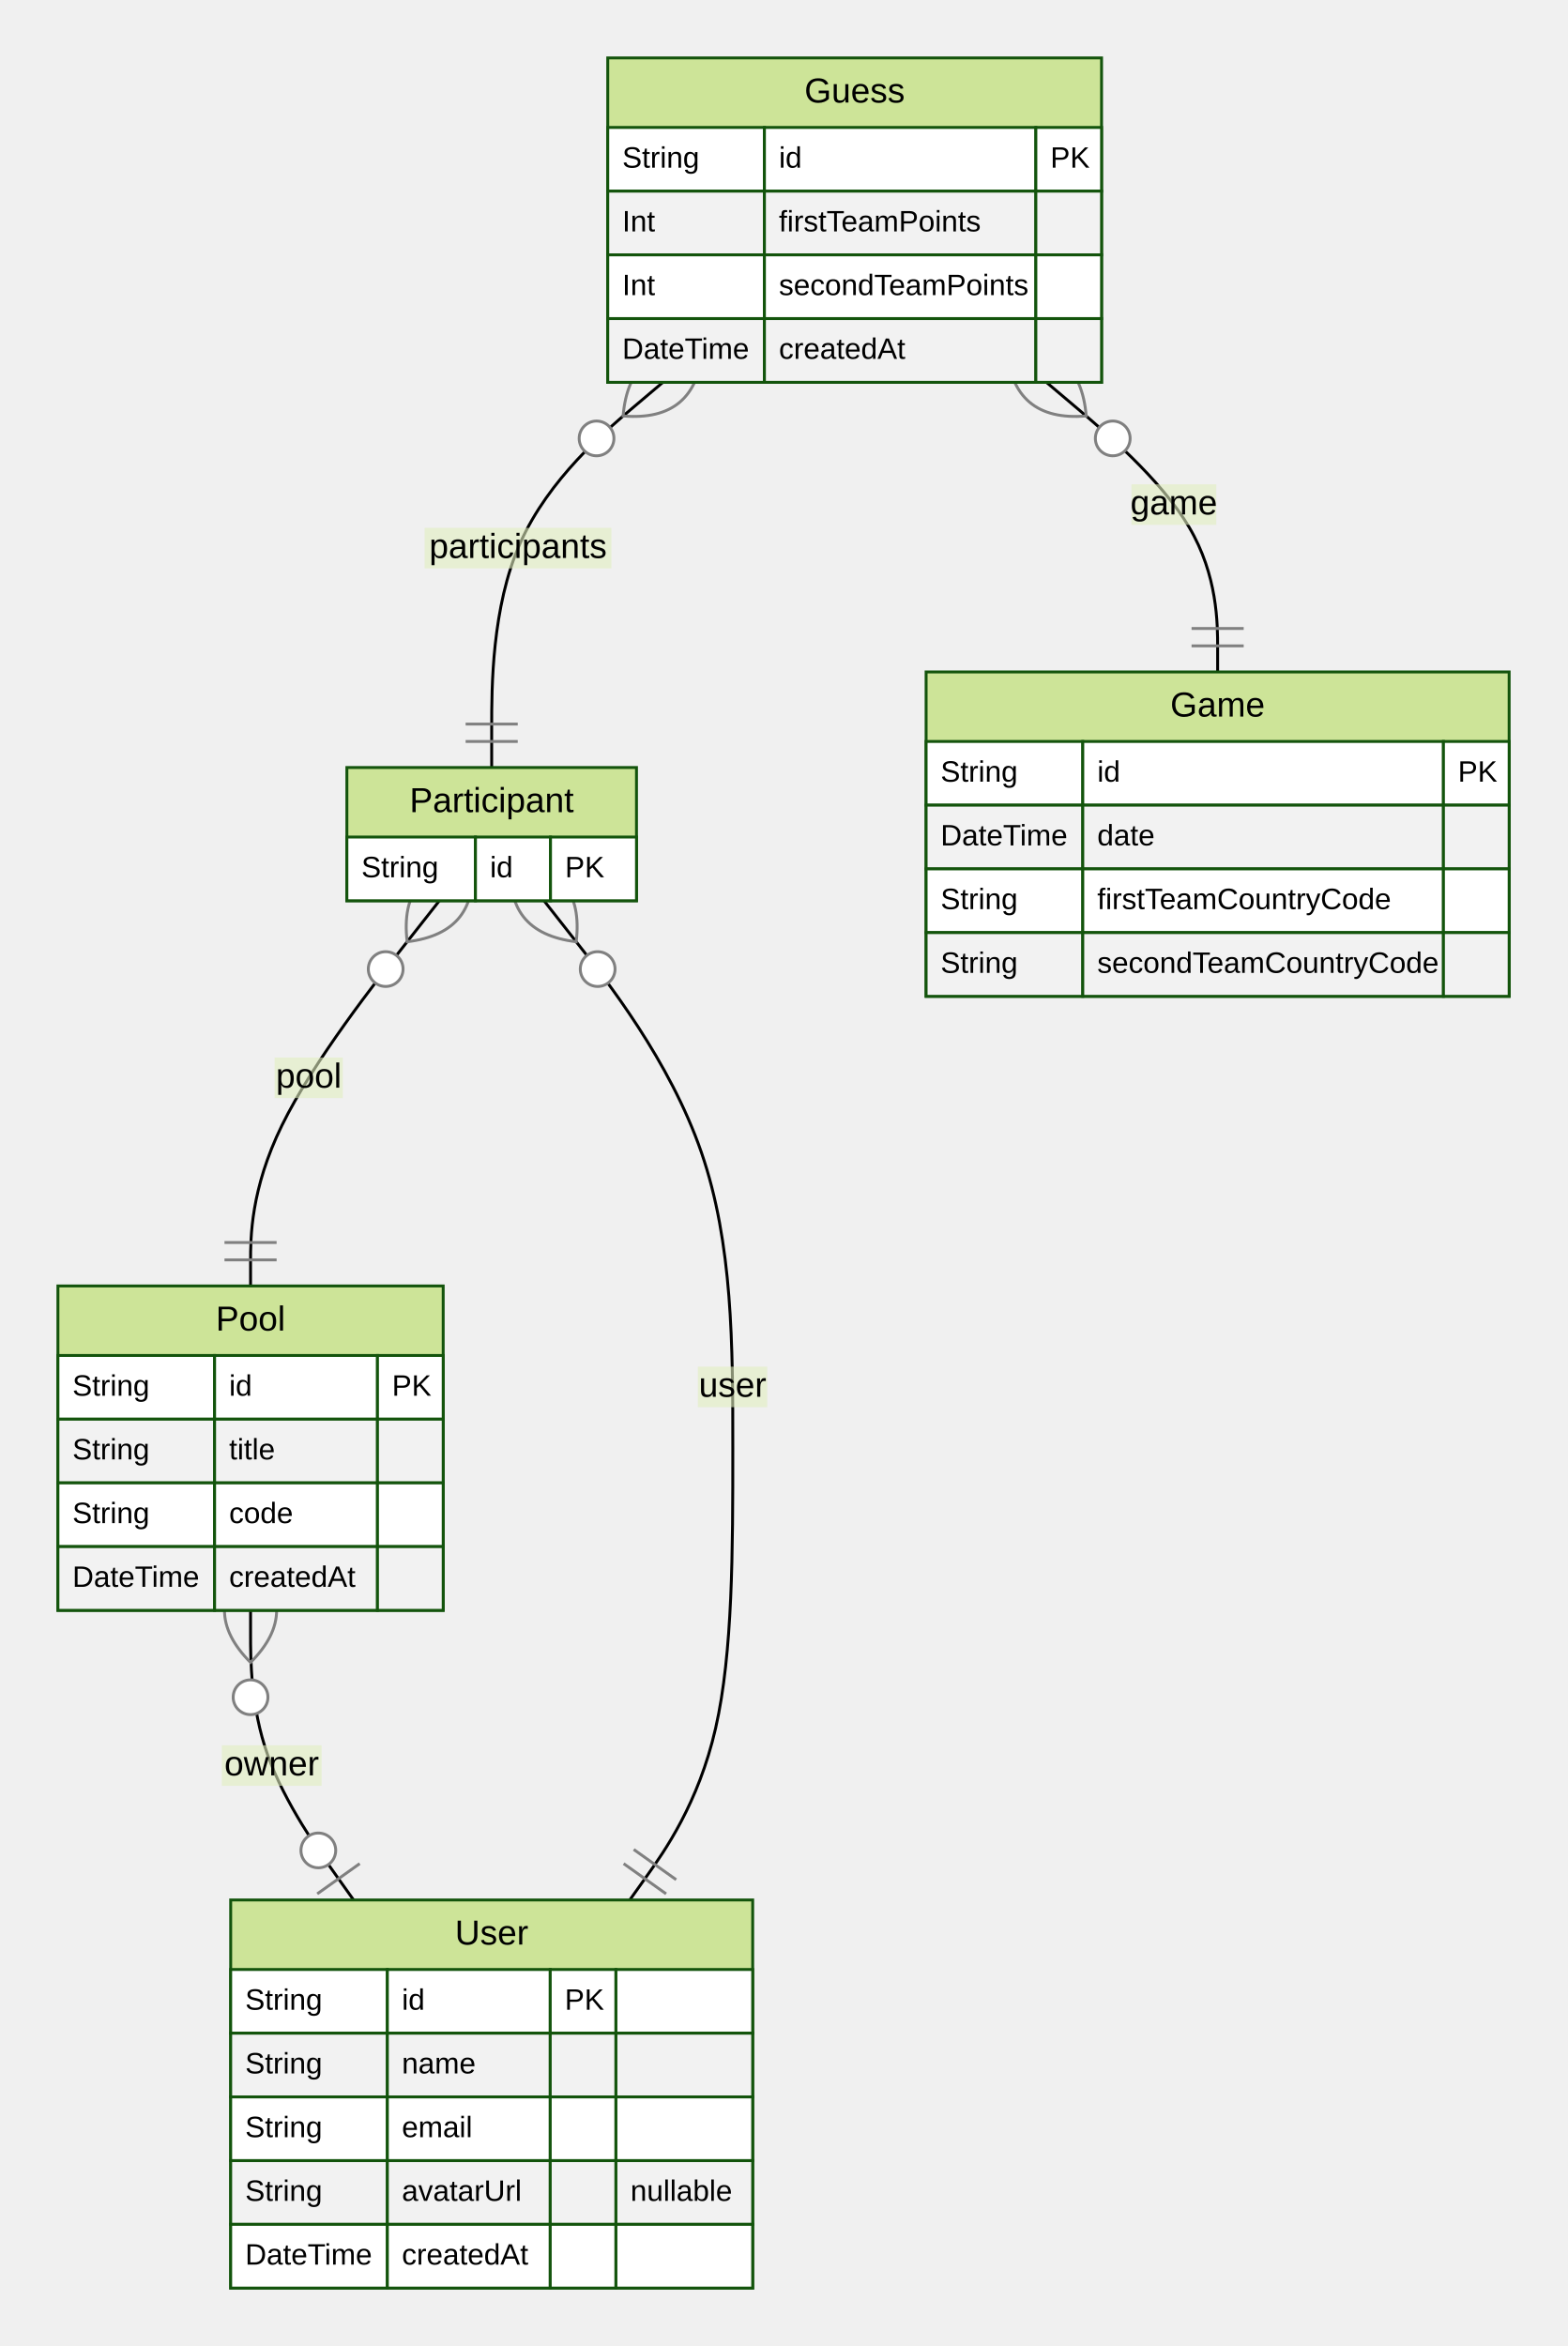
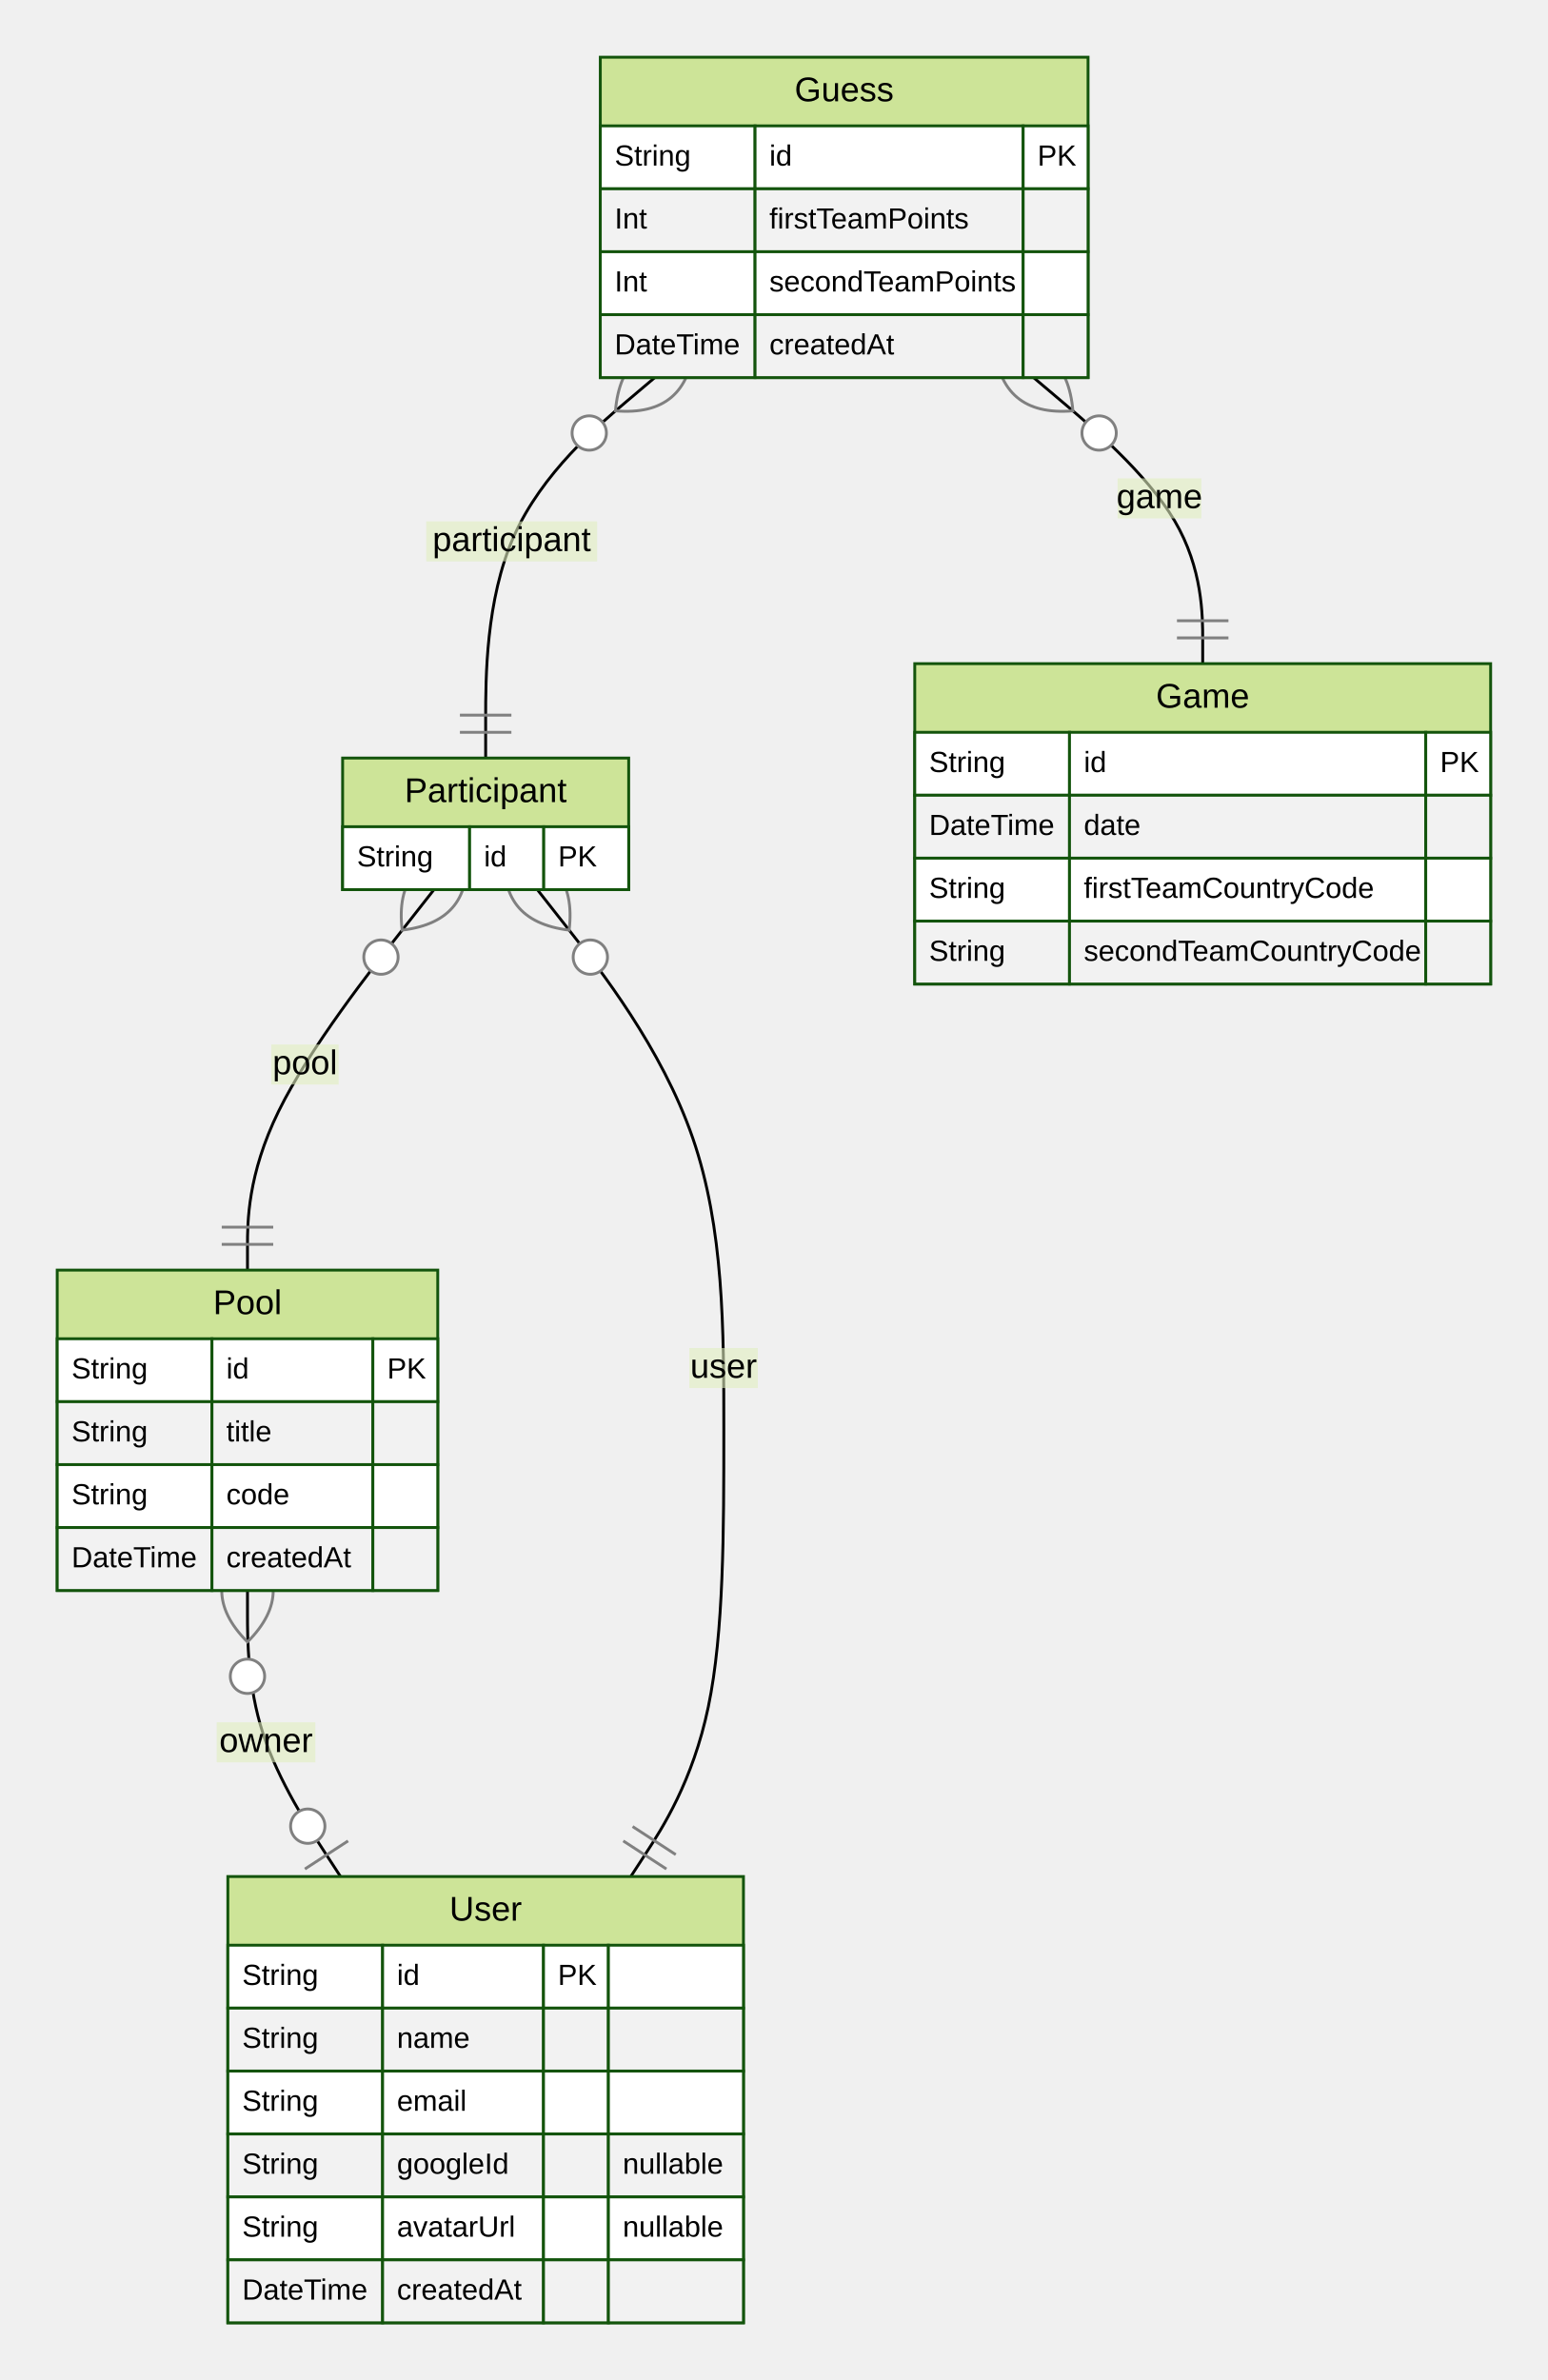
- <svg xmlns="http://www.w3.org/2000/svg" aria-labelledby="chart-title-mermaid-0 chart-desc-mermaid-0" role="img" viewBox="0 0 541.082 810" style="max-width: 541.082px; background-color: white;" width="100%" id="mermaid-0">
+ <svg xmlns="http://www.w3.org/2000/svg" aria-labelledby="chart-title-mermaid-0 chart-desc-mermaid-0" role="img" viewBox="0 0 541.082 832" style="max-width: 541.082px; background-color: white;" width="100%" id="mermaid-0">
  <style>#mermaid-0 {font-family:"trebuchet ms",verdana,arial,sans-serif;font-size:16px;fill:#000000;}#mermaid-0 .error-icon{fill:#552222;}#mermaid-0 .error-text{fill:#552222;stroke:#552222;}#mermaid-0 .edge-thickness-normal{stroke-width:2px;}#mermaid-0 .edge-thickness-thick{stroke-width:3.5px;}#mermaid-0 .edge-pattern-solid{stroke-dasharray:0;}#mermaid-0 .edge-pattern-dashed{stroke-dasharray:3;}#mermaid-0 .edge-pattern-dotted{stroke-dasharray:2;}#mermaid-0 .marker{fill:#000000;stroke:#000000;}#mermaid-0 .marker.cross{stroke:#000000;}#mermaid-0 svg{font-family:"trebuchet ms",verdana,arial,sans-serif;font-size:16px;}#mermaid-0 .entityBox{fill:#cde498;stroke:#13540c;}#mermaid-0 .attributeBoxOdd{fill:#ffffff;stroke:#13540c;}#mermaid-0 .attributeBoxEven{fill:#f2f2f2;stroke:#13540c;}#mermaid-0 .relationshipLabelBox{fill:hsl(78.158, 58.462%, 84.51%);opacity:0.7;background-color:hsl(78.158, 58.462%, 84.51%);}#mermaid-0 .relationshipLabelBox rect{opacity:0.5;}#mermaid-0 .relationshipLine{stroke:#000000;}#mermaid-0 :root{--mermaid-font-family:"trebuchet ms",verdana,arial,sans-serif;}</style>
  <g />
  <defs>
    <marker orient="auto" markerHeight="18" markerWidth="18" refY="9" refX="0" id="ONLY_ONE_START">
      <path d="M9,0 L9,18 M15,0 L15,18" fill="none" stroke="gray" />
    </marker>
  </defs>
  <defs>
    <marker orient="auto" markerHeight="18" markerWidth="18" refY="9" refX="18" id="ONLY_ONE_END">
      <path d="M3,0 L3,18 M9,0 L9,18" fill="none" stroke="gray" />
    </marker>
  </defs>
  <defs>
    <marker orient="auto" markerHeight="18" markerWidth="30" refY="9" refX="0" id="ZERO_OR_ONE_START">
      <circle r="6" cy="9" cx="21" fill="white" stroke="gray" />
      <path d="M9,0 L9,18" fill="none" stroke="gray" />
    </marker>
  </defs>
  <defs>
    <marker orient="auto" markerHeight="18" markerWidth="30" refY="9" refX="30" id="ZERO_OR_ONE_END">
      <circle r="6" cy="9" cx="9" fill="white" stroke="gray" />
      <path d="M21,0 L21,18" fill="none" stroke="gray" />
    </marker>
  </defs>
  <defs>
    <marker orient="auto" markerHeight="36" markerWidth="45" refY="18" refX="18" id="ONE_OR_MORE_START">
      <path d="M0,18 Q 18,0 36,18 Q 18,36 0,18 M42,9 L42,27" fill="none" stroke="gray" />
    </marker>
  </defs>
  <defs>
    <marker orient="auto" markerHeight="36" markerWidth="45" refY="18" refX="27" id="ONE_OR_MORE_END">
      <path d="M3,9 L3,27 M9,18 Q27,0 45,18 Q27,36 9,18" fill="none" stroke="gray" />
    </marker>
  </defs>
  <defs>
    <marker orient="auto" markerHeight="36" markerWidth="57" refY="18" refX="18" id="ZERO_OR_MORE_START">
      <circle r="6" cy="18" cx="48" fill="white" stroke="gray" />
      <path d="M0,18 Q18,0 36,18 Q18,36 0,18" fill="none" stroke="gray" />
    </marker>
  </defs>
  <defs>
    <marker orient="auto" markerHeight="36" markerWidth="57" refY="18" refX="39" id="ZERO_OR_MORE_END">
      <circle r="6" cy="18" cx="9" fill="white" stroke="gray" />
      <path d="M21,18 Q39,0 57,18 Q39,36 21,18" fill="none" stroke="gray" />
    </marker>
  </defs>
-   <path marker-start="url(#ZERO_OR_MORE_START)" marker-end="url(#ZERO_OR_ONE_END)" fill="none" stroke="gray" d="M86.513,556L86.513,564.333C86.513,572.667,86.513,589.333,92.443,606C98.373,622.667,110.233,639.333,116.163,647.667L122.093,656" class="er relationshipLine" />
-   <path marker-start="url(#ZERO_OR_MORE_START)" marker-end="url(#ONLY_ONE_END)" fill="none" stroke="gray" d="M187.835,311L198.7,324.833C209.565,338.667,231.296,366.333,242.161,397.833C253.026,429.333,253.026,464.667,253.026,500C253.026,535.333,253.026,570.667,247.096,596.667C241.167,622.667,229.307,639.333,223.377,647.667L217.447,656" class="er relationshipLine" />
+   <path marker-start="url(#ZERO_OR_MORE_START)" marker-end="url(#ZERO_OR_ONE_END)" fill="none" stroke="gray" d="M86.513,556L86.513,564.333C86.513,572.667,86.513,589.333,91.934,606C97.354,622.667,108.195,639.333,113.615,647.667L119.035,656" class="er relationshipLine" />
+   <path marker-start="url(#ZERO_OR_MORE_START)" marker-end="url(#ONLY_ONE_END)" fill="none" stroke="gray" d="M187.835,311L198.7,324.833C209.565,338.667,231.296,366.333,242.161,397.833C253.026,429.333,253.026,464.667,253.026,500C253.026,535.333,253.026,570.667,247.606,596.667C242.186,622.667,231.345,639.333,225.925,647.667L220.504,656" class="er relationshipLine" />
  <path marker-start="url(#ZERO_OR_MORE_START)" marker-end="url(#ONLY_ONE_END)" fill="none" stroke="gray" d="M151.705,311L140.839,324.833C129.974,338.667,108.244,366.333,97.378,388.5C86.513,410.667,86.513,427.333,86.513,435.667L86.513,444" class="er relationshipLine" />
  <path marker-start="url(#ZERO_OR_MORE_START)" marker-end="url(#ONLY_ONE_END)" fill="none" stroke="gray" d="M228.887,132L219.034,140.333C209.181,148.667,189.476,165.333,179.623,187.5C169.77,209.667,169.77,237.333,169.77,251.167L169.77,265" class="er relationshipLine" />
  <path marker-start="url(#ZERO_OR_MORE_START)" marker-end="url(#ONLY_ONE_END)" fill="none" stroke="gray" d="M361.309,132L371.162,140.333C381.015,148.667,400.72,165.333,410.573,182C420.426,198.667,420.426,215.333,420.426,223.667L420.426,232" class="er relationshipLine" />
  <g transform="translate(20,444 )" id="Pool">
    <rect height="112" width="133.026" y="0" x="0" stroke="gray" fill-opacity="100%" fill="honeydew" class="er entityBox" />
    <text transform="translate(66.51321,12)" style="font-family: &quot;trebuchet ms&quot;, verdana, arial, sans-serif;; font-size: 12px" text-anchor="middle" dominant-baseline="middle" y="0" x="0" id="entity-Pool" class="er entityLabel">Pool</text>
    <rect height="22" width="54.096" y="24" x="0" stroke="gray" fill-opacity="100%" fill="honeydew" class="er attributeBoxOdd" />
    <text transform="translate(5,35)" style="font-family: &quot;trebuchet ms&quot;, verdana, arial, sans-serif;; font-size: 10.2px" text-anchor="left" dominant-baseline="middle" y="0" x="0" id="entity-Pool-attr-1-type" class="er entityLabel">String</text>
    <rect height="22" width="56.243" y="24" x="54.096" stroke="gray" fill-opacity="100%" fill="honeydew" class="er attributeBoxOdd" />
    <text transform="translate(59.09555,35)" style="font-family: &quot;trebuchet ms&quot;, verdana, arial, sans-serif;; font-size: 10.2px" text-anchor="left" dominant-baseline="middle" y="0" x="0" id="entity-Pool-attr-1-name" class="er entityLabel">id</text>
    <rect height="22" width="22.688" y="24" x="110.339" stroke="gray" fill-opacity="100%" fill="honeydew" class="er attributeBoxOdd" />
    <text transform="translate(115.3387,35)" style="font-family: &quot;trebuchet ms&quot;, verdana, arial, sans-serif;; font-size: 10.2px" text-anchor="left" dominant-baseline="middle" y="0" x="0" id="entity-Pool-attr-1-key" class="er entityLabel">PK</text>
    <rect height="22" width="54.096" y="46" x="0" stroke="gray" fill-opacity="100%" fill="honeydew" class="er attributeBoxEven" />
    <text transform="translate(5,57)" style="font-family: &quot;trebuchet ms&quot;, verdana, arial, sans-serif;; font-size: 10.2px" text-anchor="left" dominant-baseline="middle" y="0" x="0" id="entity-Pool-attr-2-type" class="er entityLabel">String</text>
    <rect height="22" width="56.243" y="46" x="54.096" stroke="gray" fill-opacity="100%" fill="honeydew" class="er attributeBoxEven" />
    <text transform="translate(59.09555,57)" style="font-family: &quot;trebuchet ms&quot;, verdana, arial, sans-serif;; font-size: 10.2px" text-anchor="left" dominant-baseline="middle" y="0" x="0" id="entity-Pool-attr-2-name" class="er entityLabel">title</text>
    <rect height="22" width="22.688" y="46" x="110.339" stroke="gray" fill-opacity="100%" fill="honeydew" class="er attributeBoxEven" />
    <text transform="translate(115.3387,57)" style="font-family: &quot;trebuchet ms&quot;, verdana, arial, sans-serif;; font-size: 10.2px" text-anchor="left" dominant-baseline="middle" y="0" x="0" id="entity-Pool-attr-2-key" class="er entityLabel" />
    <rect height="22" width="54.096" y="68" x="0" stroke="gray" fill-opacity="100%" fill="honeydew" class="er attributeBoxOdd" />
    <text transform="translate(5,79)" style="font-family: &quot;trebuchet ms&quot;, verdana, arial, sans-serif;; font-size: 10.2px" text-anchor="left" dominant-baseline="middle" y="0" x="0" id="entity-Pool-attr-3-type" class="er entityLabel">String</text>
    <rect height="22" width="56.243" y="68" x="54.096" stroke="gray" fill-opacity="100%" fill="honeydew" class="er attributeBoxOdd" />
    <text transform="translate(59.09555,79)" style="font-family: &quot;trebuchet ms&quot;, verdana, arial, sans-serif;; font-size: 10.2px" text-anchor="left" dominant-baseline="middle" y="0" x="0" id="entity-Pool-attr-3-name" class="er entityLabel">code</text>
    <rect height="22" width="22.688" y="68" x="110.339" stroke="gray" fill-opacity="100%" fill="honeydew" class="er attributeBoxOdd" />
    <text transform="translate(115.3387,79)" style="font-family: &quot;trebuchet ms&quot;, verdana, arial, sans-serif;; font-size: 10.2px" text-anchor="left" dominant-baseline="middle" y="0" x="0" id="entity-Pool-attr-3-key" class="er entityLabel" />
    <rect height="22" width="54.096" y="90" x="0" stroke="gray" fill-opacity="100%" fill="honeydew" class="er attributeBoxEven" />
    <text transform="translate(5,101)" style="font-family: &quot;trebuchet ms&quot;, verdana, arial, sans-serif;; font-size: 10.2px" text-anchor="left" dominant-baseline="middle" y="0" x="0" id="entity-Pool-attr-4-type" class="er entityLabel">DateTime</text>
    <rect height="22" width="56.243" y="90" x="54.096" stroke="gray" fill-opacity="100%" fill="honeydew" class="er attributeBoxEven" />
    <text transform="translate(59.09555,101)" style="font-family: &quot;trebuchet ms&quot;, verdana, arial, sans-serif;; font-size: 10.2px" text-anchor="left" dominant-baseline="middle" y="0" x="0" id="entity-Pool-attr-4-name" class="er entityLabel">createdAt</text>
    <rect height="22" width="22.688" y="90" x="110.339" stroke="gray" fill-opacity="100%" fill="honeydew" class="er attributeBoxEven" />
    <text transform="translate(115.3387,101)" style="font-family: &quot;trebuchet ms&quot;, verdana, arial, sans-serif;; font-size: 10.2px" text-anchor="left" dominant-baseline="middle" y="0" x="0" id="entity-Pool-attr-4-key" class="er entityLabel" />
  </g>
  <g transform="translate(119.7698,265 )" id="Participant">
    <rect height="46" width="100" y="0" x="0" stroke="gray" fill-opacity="100%" fill="honeydew" class="er entityBox" />
    <text transform="translate(50,12)" style="font-family: &quot;trebuchet ms&quot;, verdana, arial, sans-serif;; font-size: 12px" text-anchor="middle" dominant-baseline="middle" y="0" x="0" id="entity-Participant" class="er entityLabel">Participant</text>
    <rect height="22" width="44.399" y="24" x="0" stroke="gray" fill-opacity="100%" fill="honeydew" class="er attributeBoxOdd" />
    <text transform="translate(5,35)" style="font-family: &quot;trebuchet ms&quot;, verdana, arial, sans-serif;; font-size: 10.2px" text-anchor="left" dominant-baseline="middle" y="0" x="0" id="entity-Participant-attr-1-type" class="er entityLabel">String</text>
    <rect height="22" width="25.911" y="24" x="44.399" stroke="gray" fill-opacity="100%" fill="honeydew" class="er attributeBoxOdd" />
    <text transform="translate(49.39862,35)" style="font-family: &quot;trebuchet ms&quot;, verdana, arial, sans-serif;; font-size: 10.2px" text-anchor="left" dominant-baseline="middle" y="0" x="0" id="entity-Participant-attr-1-name" class="er entityLabel">id</text>
    <rect height="22" width="29.69" y="24" x="70.31" stroke="gray" fill-opacity="100%" fill="honeydew" class="er attributeBoxOdd" />
    <text transform="translate(75.30976,35)" style="font-family: &quot;trebuchet ms&quot;, verdana, arial, sans-serif;; font-size: 10.2px" text-anchor="left" dominant-baseline="middle" y="0" x="0" id="entity-Participant-attr-1-key" class="er entityLabel">PK</text>
  </g>
  <g transform="translate(79.65034,656 )" id="User">
-     <rect height="134" width="180.239" y="0" x="0" stroke="gray" fill-opacity="100%" fill="honeydew" class="er entityBox" />
+     <rect height="156" width="180.239" y="0" x="0" stroke="gray" fill-opacity="100%" fill="honeydew" class="er entityBox" />
    <text transform="translate(90.11948,12)" style="font-family: &quot;trebuchet ms&quot;, verdana, arial, sans-serif;; font-size: 12px" text-anchor="middle" dominant-baseline="middle" y="0" x="0" id="entity-User" class="er entityLabel">User</text>
    <rect height="22" width="54.096" y="24" x="0" stroke="gray" fill-opacity="100%" fill="honeydew" class="er attributeBoxOdd" />
    <text transform="translate(5,35)" style="font-family: &quot;trebuchet ms&quot;, verdana, arial, sans-serif;; font-size: 10.2px" text-anchor="left" dominant-baseline="middle" y="0" x="0" id="entity-User-attr-1-type" class="er entityLabel">String</text>
    <rect height="22" width="56.243" y="24" x="54.096" stroke="gray" fill-opacity="100%" fill="honeydew" class="er attributeBoxOdd" />
    <text transform="translate(59.09555,35)" style="font-family: &quot;trebuchet ms&quot;, verdana, arial, sans-serif;; font-size: 10.2px" text-anchor="left" dominant-baseline="middle" y="0" x="0" id="entity-User-attr-1-name" class="er entityLabel">id</text>
    <rect height="22" width="22.688" y="24" x="110.339" stroke="gray" fill-opacity="100%" fill="honeydew" class="er attributeBoxOdd" />
    <text transform="translate(115.3387,35)" style="font-family: &quot;trebuchet ms&quot;, verdana, arial, sans-serif;; font-size: 10.2px" text-anchor="left" dominant-baseline="middle" y="0" x="0" id="entity-User-attr-1-key" class="er entityLabel">PK</text>
    <rect height="22" width="47.213" y="24" x="133.026" stroke="gray" fill-opacity="100%" fill="honeydew" class="er attributeBoxOdd" />
    <text transform="translate(138.0264,35)" style="font-family: &quot;trebuchet ms&quot;, verdana, arial, sans-serif;; font-size: 10.2px" text-anchor="left" dominant-baseline="middle" y="0" x="0" id="entity-User-attr-1-comment" class="er entityLabel" />
    <rect height="22" width="54.096" y="46" x="0" stroke="gray" fill-opacity="100%" fill="honeydew" class="er attributeBoxEven" />
    <text transform="translate(5,57)" style="font-family: &quot;trebuchet ms&quot;, verdana, arial, sans-serif;; font-size: 10.2px" text-anchor="left" dominant-baseline="middle" y="0" x="0" id="entity-User-attr-2-type" class="er entityLabel">String</text>
    <rect height="22" width="56.243" y="46" x="54.096" stroke="gray" fill-opacity="100%" fill="honeydew" class="er attributeBoxEven" />
    <text transform="translate(59.09555,57)" style="font-family: &quot;trebuchet ms&quot;, verdana, arial, sans-serif;; font-size: 10.2px" text-anchor="left" dominant-baseline="middle" y="0" x="0" id="entity-User-attr-2-name" class="er entityLabel">name</text>
    <rect height="22" width="22.688" y="46" x="110.339" stroke="gray" fill-opacity="100%" fill="honeydew" class="er attributeBoxEven" />
    <text transform="translate(115.3387,57)" style="font-family: &quot;trebuchet ms&quot;, verdana, arial, sans-serif;; font-size: 10.2px" text-anchor="left" dominant-baseline="middle" y="0" x="0" id="entity-User-attr-2-key" class="er entityLabel" />
    <rect height="22" width="47.213" y="46" x="133.026" stroke="gray" fill-opacity="100%" fill="honeydew" class="er attributeBoxEven" />
    <text transform="translate(138.0264,57)" style="font-family: &quot;trebuchet ms&quot;, verdana, arial, sans-serif;; font-size: 10.2px" text-anchor="left" dominant-baseline="middle" y="0" x="0" id="entity-User-attr-2-comment" class="er entityLabel" />
    <rect height="22" width="54.096" y="68" x="0" stroke="gray" fill-opacity="100%" fill="honeydew" class="er attributeBoxOdd" />
    <text transform="translate(5,79)" style="font-family: &quot;trebuchet ms&quot;, verdana, arial, sans-serif;; font-size: 10.2px" text-anchor="left" dominant-baseline="middle" y="0" x="0" id="entity-User-attr-3-type" class="er entityLabel">String</text>
    <rect height="22" width="56.243" y="68" x="54.096" stroke="gray" fill-opacity="100%" fill="honeydew" class="er attributeBoxOdd" />
    <text transform="translate(59.09555,79)" style="font-family: &quot;trebuchet ms&quot;, verdana, arial, sans-serif;; font-size: 10.2px" text-anchor="left" dominant-baseline="middle" y="0" x="0" id="entity-User-attr-3-name" class="er entityLabel">email</text>
    <rect height="22" width="22.688" y="68" x="110.339" stroke="gray" fill-opacity="100%" fill="honeydew" class="er attributeBoxOdd" />
    <text transform="translate(115.3387,79)" style="font-family: &quot;trebuchet ms&quot;, verdana, arial, sans-serif;; font-size: 10.2px" text-anchor="left" dominant-baseline="middle" y="0" x="0" id="entity-User-attr-3-key" class="er entityLabel" />
    <rect height="22" width="47.213" y="68" x="133.026" stroke="gray" fill-opacity="100%" fill="honeydew" class="er attributeBoxOdd" />
    <text transform="translate(138.0264,79)" style="font-family: &quot;trebuchet ms&quot;, verdana, arial, sans-serif;; font-size: 10.2px" text-anchor="left" dominant-baseline="middle" y="0" x="0" id="entity-User-attr-3-comment" class="er entityLabel" />
    <rect height="22" width="54.096" y="90" x="0" stroke="gray" fill-opacity="100%" fill="honeydew" class="er attributeBoxEven" />
    <text transform="translate(5,101)" style="font-family: &quot;trebuchet ms&quot;, verdana, arial, sans-serif;; font-size: 10.2px" text-anchor="left" dominant-baseline="middle" y="0" x="0" id="entity-User-attr-4-type" class="er entityLabel">String</text>
    <rect height="22" width="56.243" y="90" x="54.096" stroke="gray" fill-opacity="100%" fill="honeydew" class="er attributeBoxEven" />
-     <text transform="translate(59.09555,101)" style="font-family: &quot;trebuchet ms&quot;, verdana, arial, sans-serif;; font-size: 10.2px" text-anchor="left" dominant-baseline="middle" y="0" x="0" id="entity-User-attr-4-name" class="er entityLabel">avatarUrl</text>
+     <text transform="translate(59.09555,101)" style="font-family: &quot;trebuchet ms&quot;, verdana, arial, sans-serif;; font-size: 10.2px" text-anchor="left" dominant-baseline="middle" y="0" x="0" id="entity-User-attr-4-name" class="er entityLabel">googleId</text>
    <rect height="22" width="22.688" y="90" x="110.339" stroke="gray" fill-opacity="100%" fill="honeydew" class="er attributeBoxEven" />
    <text transform="translate(115.3387,101)" style="font-family: &quot;trebuchet ms&quot;, verdana, arial, sans-serif;; font-size: 10.2px" text-anchor="left" dominant-baseline="middle" y="0" x="0" id="entity-User-attr-4-key" class="er entityLabel" />
    <rect height="22" width="47.213" y="90" x="133.026" stroke="gray" fill-opacity="100%" fill="honeydew" class="er attributeBoxEven" />
    <text transform="translate(138.0264,101)" style="font-family: &quot;trebuchet ms&quot;, verdana, arial, sans-serif;; font-size: 10.2px" text-anchor="left" dominant-baseline="middle" y="0" x="0" id="entity-User-attr-4-comment" class="er entityLabel">nullable</text>
    <rect height="22" width="54.096" y="112" x="0" stroke="gray" fill-opacity="100%" fill="honeydew" class="er attributeBoxOdd" />
-     <text transform="translate(5,123)" style="font-family: &quot;trebuchet ms&quot;, verdana, arial, sans-serif;; font-size: 10.2px" text-anchor="left" dominant-baseline="middle" y="0" x="0" id="entity-User-attr-5-type" class="er entityLabel">DateTime</text>
+     <text transform="translate(5,123)" style="font-family: &quot;trebuchet ms&quot;, verdana, arial, sans-serif;; font-size: 10.2px" text-anchor="left" dominant-baseline="middle" y="0" x="0" id="entity-User-attr-5-type" class="er entityLabel">String</text>
    <rect height="22" width="56.243" y="112" x="54.096" stroke="gray" fill-opacity="100%" fill="honeydew" class="er attributeBoxOdd" />
-     <text transform="translate(59.09555,123)" style="font-family: &quot;trebuchet ms&quot;, verdana, arial, sans-serif;; font-size: 10.2px" text-anchor="left" dominant-baseline="middle" y="0" x="0" id="entity-User-attr-5-name" class="er entityLabel">createdAt</text>
+     <text transform="translate(59.09555,123)" style="font-family: &quot;trebuchet ms&quot;, verdana, arial, sans-serif;; font-size: 10.2px" text-anchor="left" dominant-baseline="middle" y="0" x="0" id="entity-User-attr-5-name" class="er entityLabel">avatarUrl</text>
    <rect height="22" width="22.688" y="112" x="110.339" stroke="gray" fill-opacity="100%" fill="honeydew" class="er attributeBoxOdd" />
    <text transform="translate(115.3387,123)" style="font-family: &quot;trebuchet ms&quot;, verdana, arial, sans-serif;; font-size: 10.2px" text-anchor="left" dominant-baseline="middle" y="0" x="0" id="entity-User-attr-5-key" class="er entityLabel" />
    <rect height="22" width="47.213" y="112" x="133.026" stroke="gray" fill-opacity="100%" fill="honeydew" class="er attributeBoxOdd" />
-     <text transform="translate(138.0264,123)" style="font-family: &quot;trebuchet ms&quot;, verdana, arial, sans-serif;; font-size: 10.2px" text-anchor="left" dominant-baseline="middle" y="0" x="0" id="entity-User-attr-5-comment" class="er entityLabel" />
+     <text transform="translate(138.0264,123)" style="font-family: &quot;trebuchet ms&quot;, verdana, arial, sans-serif;; font-size: 10.2px" text-anchor="left" dominant-baseline="middle" y="0" x="0" id="entity-User-attr-5-comment" class="er entityLabel">nullable</text>
+     <rect height="22" width="54.096" y="134" x="0" stroke="gray" fill-opacity="100%" fill="honeydew" class="er attributeBoxEven" />
+     <text transform="translate(5,145)" style="font-family: &quot;trebuchet ms&quot;, verdana, arial, sans-serif;; font-size: 10.2px" text-anchor="left" dominant-baseline="middle" y="0" x="0" id="entity-User-attr-6-type" class="er entityLabel">DateTime</text>
+     <rect height="22" width="56.243" y="134" x="54.096" stroke="gray" fill-opacity="100%" fill="honeydew" class="er attributeBoxEven" />
+     <text transform="translate(59.09555,145)" style="font-family: &quot;trebuchet ms&quot;, verdana, arial, sans-serif;; font-size: 10.2px" text-anchor="left" dominant-baseline="middle" y="0" x="0" id="entity-User-attr-6-name" class="er entityLabel">createdAt</text>
+     <rect height="22" width="22.688" y="134" x="110.339" stroke="gray" fill-opacity="100%" fill="honeydew" class="er attributeBoxEven" />
+     <text transform="translate(115.3387,145)" style="font-family: &quot;trebuchet ms&quot;, verdana, arial, sans-serif;; font-size: 10.2px" text-anchor="left" dominant-baseline="middle" y="0" x="0" id="entity-User-attr-6-key" class="er entityLabel" />
+     <rect height="22" width="47.213" y="134" x="133.026" stroke="gray" fill-opacity="100%" fill="honeydew" class="er attributeBoxEven" />
+     <text transform="translate(138.0264,145)" style="font-family: &quot;trebuchet ms&quot;, verdana, arial, sans-serif;; font-size: 10.2px" text-anchor="left" dominant-baseline="middle" y="0" x="0" id="entity-User-attr-6-comment" class="er entityLabel" />
  </g>
  <g transform="translate(319.7698,232 )" id="Game">
    <rect height="112" width="201.312" y="0" x="0" stroke="gray" fill-opacity="100%" fill="honeydew" class="er entityBox" />
    <text transform="translate(100.6562,12)" style="font-family: &quot;trebuchet ms&quot;, verdana, arial, sans-serif;; font-size: 12px" text-anchor="middle" dominant-baseline="middle" y="0" x="0" id="entity-Game" class="er entityLabel">Game</text>
    <rect height="22" width="54.096" y="24" x="0" stroke="gray" fill-opacity="100%" fill="honeydew" class="er attributeBoxOdd" />
    <text transform="translate(5,35)" style="font-family: &quot;trebuchet ms&quot;, verdana, arial, sans-serif;; font-size: 10.2px" text-anchor="left" dominant-baseline="middle" y="0" x="0" id="entity-Game-attr-1-type" class="er entityLabel">String</text>
    <rect height="22" width="124.529" y="24" x="54.096" stroke="gray" fill-opacity="100%" fill="honeydew" class="er attributeBoxOdd" />
    <text transform="translate(59.09555,35)" style="font-family: &quot;trebuchet ms&quot;, verdana, arial, sans-serif;; font-size: 10.2px" text-anchor="left" dominant-baseline="middle" y="0" x="0" id="entity-Game-attr-1-name" class="er entityLabel">id</text>
    <rect height="22" width="22.688" y="24" x="178.625" stroke="gray" fill-opacity="100%" fill="honeydew" class="er attributeBoxOdd" />
    <text transform="translate(183.6248,35)" style="font-family: &quot;trebuchet ms&quot;, verdana, arial, sans-serif;; font-size: 10.2px" text-anchor="left" dominant-baseline="middle" y="0" x="0" id="entity-Game-attr-1-key" class="er entityLabel">PK</text>
    <rect height="22" width="54.096" y="46" x="0" stroke="gray" fill-opacity="100%" fill="honeydew" class="er attributeBoxEven" />
    <text transform="translate(5,57)" style="font-family: &quot;trebuchet ms&quot;, verdana, arial, sans-serif;; font-size: 10.2px" text-anchor="left" dominant-baseline="middle" y="0" x="0" id="entity-Game-attr-2-type" class="er entityLabel">DateTime</text>
    <rect height="22" width="124.529" y="46" x="54.096" stroke="gray" fill-opacity="100%" fill="honeydew" class="er attributeBoxEven" />
    <text transform="translate(59.09555,57)" style="font-family: &quot;trebuchet ms&quot;, verdana, arial, sans-serif;; font-size: 10.2px" text-anchor="left" dominant-baseline="middle" y="0" x="0" id="entity-Game-attr-2-name" class="er entityLabel">date</text>
    <rect height="22" width="22.688" y="46" x="178.625" stroke="gray" fill-opacity="100%" fill="honeydew" class="er attributeBoxEven" />
    <text transform="translate(183.6248,57)" style="font-family: &quot;trebuchet ms&quot;, verdana, arial, sans-serif;; font-size: 10.2px" text-anchor="left" dominant-baseline="middle" y="0" x="0" id="entity-Game-attr-2-key" class="er entityLabel" />
    <rect height="22" width="54.096" y="68" x="0" stroke="gray" fill-opacity="100%" fill="honeydew" class="er attributeBoxOdd" />
    <text transform="translate(5,79)" style="font-family: &quot;trebuchet ms&quot;, verdana, arial, sans-serif;; font-size: 10.2px" text-anchor="left" dominant-baseline="middle" y="0" x="0" id="entity-Game-attr-3-type" class="er entityLabel">String</text>
    <rect height="22" width="124.529" y="68" x="54.096" stroke="gray" fill-opacity="100%" fill="honeydew" class="er attributeBoxOdd" />
    <text transform="translate(59.09555,79)" style="font-family: &quot;trebuchet ms&quot;, verdana, arial, sans-serif;; font-size: 10.2px" text-anchor="left" dominant-baseline="middle" y="0" x="0" id="entity-Game-attr-3-name" class="er entityLabel">firstTeamCountryCode</text>
    <rect height="22" width="22.688" y="68" x="178.625" stroke="gray" fill-opacity="100%" fill="honeydew" class="er attributeBoxOdd" />
    <text transform="translate(183.6248,79)" style="font-family: &quot;trebuchet ms&quot;, verdana, arial, sans-serif;; font-size: 10.2px" text-anchor="left" dominant-baseline="middle" y="0" x="0" id="entity-Game-attr-3-key" class="er entityLabel" />
    <rect height="22" width="54.096" y="90" x="0" stroke="gray" fill-opacity="100%" fill="honeydew" class="er attributeBoxEven" />
    <text transform="translate(5,101)" style="font-family: &quot;trebuchet ms&quot;, verdana, arial, sans-serif;; font-size: 10.2px" text-anchor="left" dominant-baseline="middle" y="0" x="0" id="entity-Game-attr-4-type" class="er entityLabel">String</text>
    <rect height="22" width="124.529" y="90" x="54.096" stroke="gray" fill-opacity="100%" fill="honeydew" class="er attributeBoxEven" />
    <text transform="translate(59.09555,101)" style="font-family: &quot;trebuchet ms&quot;, verdana, arial, sans-serif;; font-size: 10.2px" text-anchor="left" dominant-baseline="middle" y="0" x="0" id="entity-Game-attr-4-name" class="er entityLabel">secondTeamCountryCode</text>
    <rect height="22" width="22.688" y="90" x="178.625" stroke="gray" fill-opacity="100%" fill="honeydew" class="er attributeBoxEven" />
    <text transform="translate(183.6248,101)" style="font-family: &quot;trebuchet ms&quot;, verdana, arial, sans-serif;; font-size: 10.2px" text-anchor="left" dominant-baseline="middle" y="0" x="0" id="entity-Game-attr-4-key" class="er entityLabel" />
  </g>
  <g transform="translate(209.8457,20 )" id="Guess">
    <rect height="112" width="170.504" y="0" x="0" stroke="gray" fill-opacity="100%" fill="honeydew" class="er entityBox" />
    <text transform="translate(85.2522,12)" style="font-family: &quot;trebuchet ms&quot;, verdana, arial, sans-serif;; font-size: 12px" text-anchor="middle" dominant-baseline="middle" y="0" x="0" id="entity-Guess" class="er entityLabel">Guess</text>
    <rect height="22" width="54.096" y="24" x="0" stroke="gray" fill-opacity="100%" fill="honeydew" class="er attributeBoxOdd" />
    <text transform="translate(5,35)" style="font-family: &quot;trebuchet ms&quot;, verdana, arial, sans-serif;; font-size: 10.2px" text-anchor="left" dominant-baseline="middle" y="0" x="0" id="entity-Guess-attr-1-type" class="er entityLabel">String</text>
    <rect height="22" width="93.721" y="24" x="54.096" stroke="gray" fill-opacity="100%" fill="honeydew" class="er attributeBoxOdd" />
    <text transform="translate(59.09555,35)" style="font-family: &quot;trebuchet ms&quot;, verdana, arial, sans-serif;; font-size: 10.2px" text-anchor="left" dominant-baseline="middle" y="0" x="0" id="entity-Guess-attr-1-name" class="er entityLabel">id</text>
    <rect height="22" width="22.688" y="24" x="147.817" stroke="gray" fill-opacity="100%" fill="honeydew" class="er attributeBoxOdd" />
    <text transform="translate(152.8167,35)" style="font-family: &quot;trebuchet ms&quot;, verdana, arial, sans-serif;; font-size: 10.2px" text-anchor="left" dominant-baseline="middle" y="0" x="0" id="entity-Guess-attr-1-key" class="er entityLabel">PK</text>
    <rect height="22" width="54.096" y="46" x="0" stroke="gray" fill-opacity="100%" fill="honeydew" class="er attributeBoxEven" />
    <text transform="translate(5,57)" style="font-family: &quot;trebuchet ms&quot;, verdana, arial, sans-serif;; font-size: 10.2px" text-anchor="left" dominant-baseline="middle" y="0" x="0" id="entity-Guess-attr-2-type" class="er entityLabel">Int</text>
    <rect height="22" width="93.721" y="46" x="54.096" stroke="gray" fill-opacity="100%" fill="honeydew" class="er attributeBoxEven" />
    <text transform="translate(59.09555,57)" style="font-family: &quot;trebuchet ms&quot;, verdana, arial, sans-serif;; font-size: 10.2px" text-anchor="left" dominant-baseline="middle" y="0" x="0" id="entity-Guess-attr-2-name" class="er entityLabel">firstTeamPoints</text>
    <rect height="22" width="22.688" y="46" x="147.817" stroke="gray" fill-opacity="100%" fill="honeydew" class="er attributeBoxEven" />
    <text transform="translate(152.8167,57)" style="font-family: &quot;trebuchet ms&quot;, verdana, arial, sans-serif;; font-size: 10.2px" text-anchor="left" dominant-baseline="middle" y="0" x="0" id="entity-Guess-attr-2-key" class="er entityLabel" />
    <rect height="22" width="54.096" y="68" x="0" stroke="gray" fill-opacity="100%" fill="honeydew" class="er attributeBoxOdd" />
    <text transform="translate(5,79)" style="font-family: &quot;trebuchet ms&quot;, verdana, arial, sans-serif;; font-size: 10.2px" text-anchor="left" dominant-baseline="middle" y="0" x="0" id="entity-Guess-attr-3-type" class="er entityLabel">Int</text>
    <rect height="22" width="93.721" y="68" x="54.096" stroke="gray" fill-opacity="100%" fill="honeydew" class="er attributeBoxOdd" />
    <text transform="translate(59.09555,79)" style="font-family: &quot;trebuchet ms&quot;, verdana, arial, sans-serif;; font-size: 10.2px" text-anchor="left" dominant-baseline="middle" y="0" x="0" id="entity-Guess-attr-3-name" class="er entityLabel">secondTeamPoints</text>
    <rect height="22" width="22.688" y="68" x="147.817" stroke="gray" fill-opacity="100%" fill="honeydew" class="er attributeBoxOdd" />
    <text transform="translate(152.8167,79)" style="font-family: &quot;trebuchet ms&quot;, verdana, arial, sans-serif;; font-size: 10.2px" text-anchor="left" dominant-baseline="middle" y="0" x="0" id="entity-Guess-attr-3-key" class="er entityLabel" />
    <rect height="22" width="54.096" y="90" x="0" stroke="gray" fill-opacity="100%" fill="honeydew" class="er attributeBoxEven" />
    <text transform="translate(5,101)" style="font-family: &quot;trebuchet ms&quot;, verdana, arial, sans-serif;; font-size: 10.2px" text-anchor="left" dominant-baseline="middle" y="0" x="0" id="entity-Guess-attr-4-type" class="er entityLabel">DateTime</text>
    <rect height="22" width="93.721" y="90" x="54.096" stroke="gray" fill-opacity="100%" fill="honeydew" class="er attributeBoxEven" />
    <text transform="translate(59.09555,101)" style="font-family: &quot;trebuchet ms&quot;, verdana, arial, sans-serif;; font-size: 10.2px" text-anchor="left" dominant-baseline="middle" y="0" x="0" id="entity-Guess-attr-4-name" class="er entityLabel">createdAt</text>
    <rect height="22" width="22.688" y="90" x="147.817" stroke="gray" fill-opacity="100%" fill="honeydew" class="er attributeBoxEven" />
    <text transform="translate(152.8167,101)" style="font-family: &quot;trebuchet ms&quot;, verdana, arial, sans-serif;; font-size: 10.2px" text-anchor="left" dominant-baseline="middle" y="0" x="0" id="entity-Guess-attr-4-key" class="er entityLabel" />
  </g>
-   <rect fill-opacity="85%" fill="white" height="14" width="34.471" y="602.592" x="76.574" class="er relationshipLabelBox" />
-   <text style="font-family: &quot;trebuchet ms&quot;, verdana, arial, sans-serif;; font-size: 12px" dominant-baseline="middle" text-anchor="middle" y="609.592" x="93.81" id="rel1" class="er relationshipLabel">owner</text>
-   <rect fill-opacity="85%" fill="white" height="14" width="23.959" y="471.862" x="240.96" class="er relationshipLabelBox" />
-   <text style="font-family: &quot;trebuchet ms&quot;, verdana, arial, sans-serif;; font-size: 12px" dominant-baseline="middle" text-anchor="middle" y="478.862" x="252.94" id="rel2" class="er relationshipLabel">user</text>
+   <rect fill-opacity="85%" fill="white" height="14" width="34.471" y="602.078" x="75.759" class="er relationshipLabelBox" />
+   <text style="font-family: &quot;trebuchet ms&quot;, verdana, arial, sans-serif;; font-size: 12px" dominant-baseline="middle" text-anchor="middle" y="609.078" x="92.994" id="rel1" class="er relationshipLabel">owner</text>
+   <rect fill-opacity="85%" fill="white" height="14" width="23.959" y="471.248" x="240.952" class="er relationshipLabelBox" />
+   <text style="font-family: &quot;trebuchet ms&quot;, verdana, arial, sans-serif;; font-size: 12px" dominant-baseline="middle" text-anchor="middle" y="478.248" x="252.932" id="rel2" class="er relationshipLabel">user</text>
  <rect fill-opacity="85%" fill="white" height="14" width="23.564" y="365.133" x="94.824" class="er relationshipLabelBox" />
  <text style="font-family: &quot;trebuchet ms&quot;, verdana, arial, sans-serif;; font-size: 12px" dominant-baseline="middle" text-anchor="middle" y="372.133" x="106.606" id="rel3" class="er relationshipLabel">pool</text>
-   <rect fill-opacity="85%" fill="white" height="14" width="64.502" y="182.256" x="146.616" class="er relationshipLabelBox" />
-   <text style="font-family: &quot;trebuchet ms&quot;, verdana, arial, sans-serif;; font-size: 12px" dominant-baseline="middle" text-anchor="middle" y="189.256" x="178.867" id="rel4" class="er relationshipLabel">participants</text>
+   <rect fill-opacity="85%" fill="white" height="14" width="59.744" y="182.256" x="148.995" class="er relationshipLabelBox" />
+   <text style="font-family: &quot;trebuchet ms&quot;, verdana, arial, sans-serif;; font-size: 12px" dominant-baseline="middle" text-anchor="middle" y="189.256" x="178.867" id="rel4" class="er relationshipLabel">participant</text>
  <rect fill-opacity="85%" fill="white" height="14" width="29.289" y="167.222" x="390.665" class="er relationshipLabelBox" />
  <text style="font-family: &quot;trebuchet ms&quot;, verdana, arial, sans-serif;; font-size: 12px" dominant-baseline="middle" text-anchor="middle" y="174.222" x="405.31" id="rel5" class="er relationshipLabel">game</text>
</svg>
